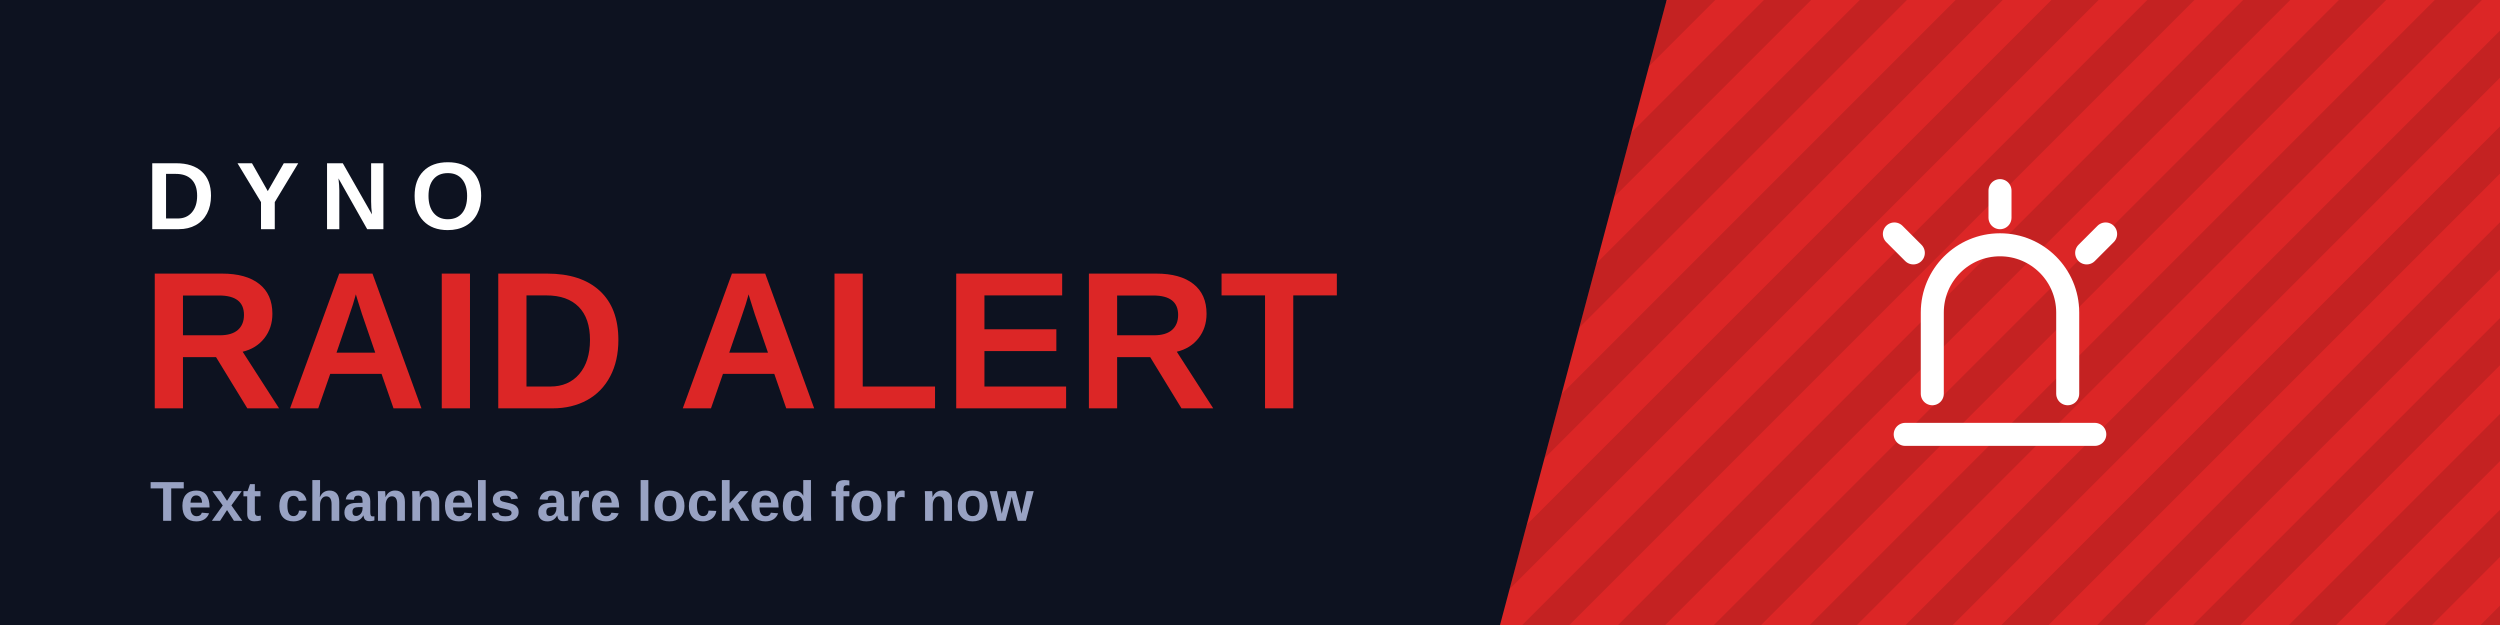
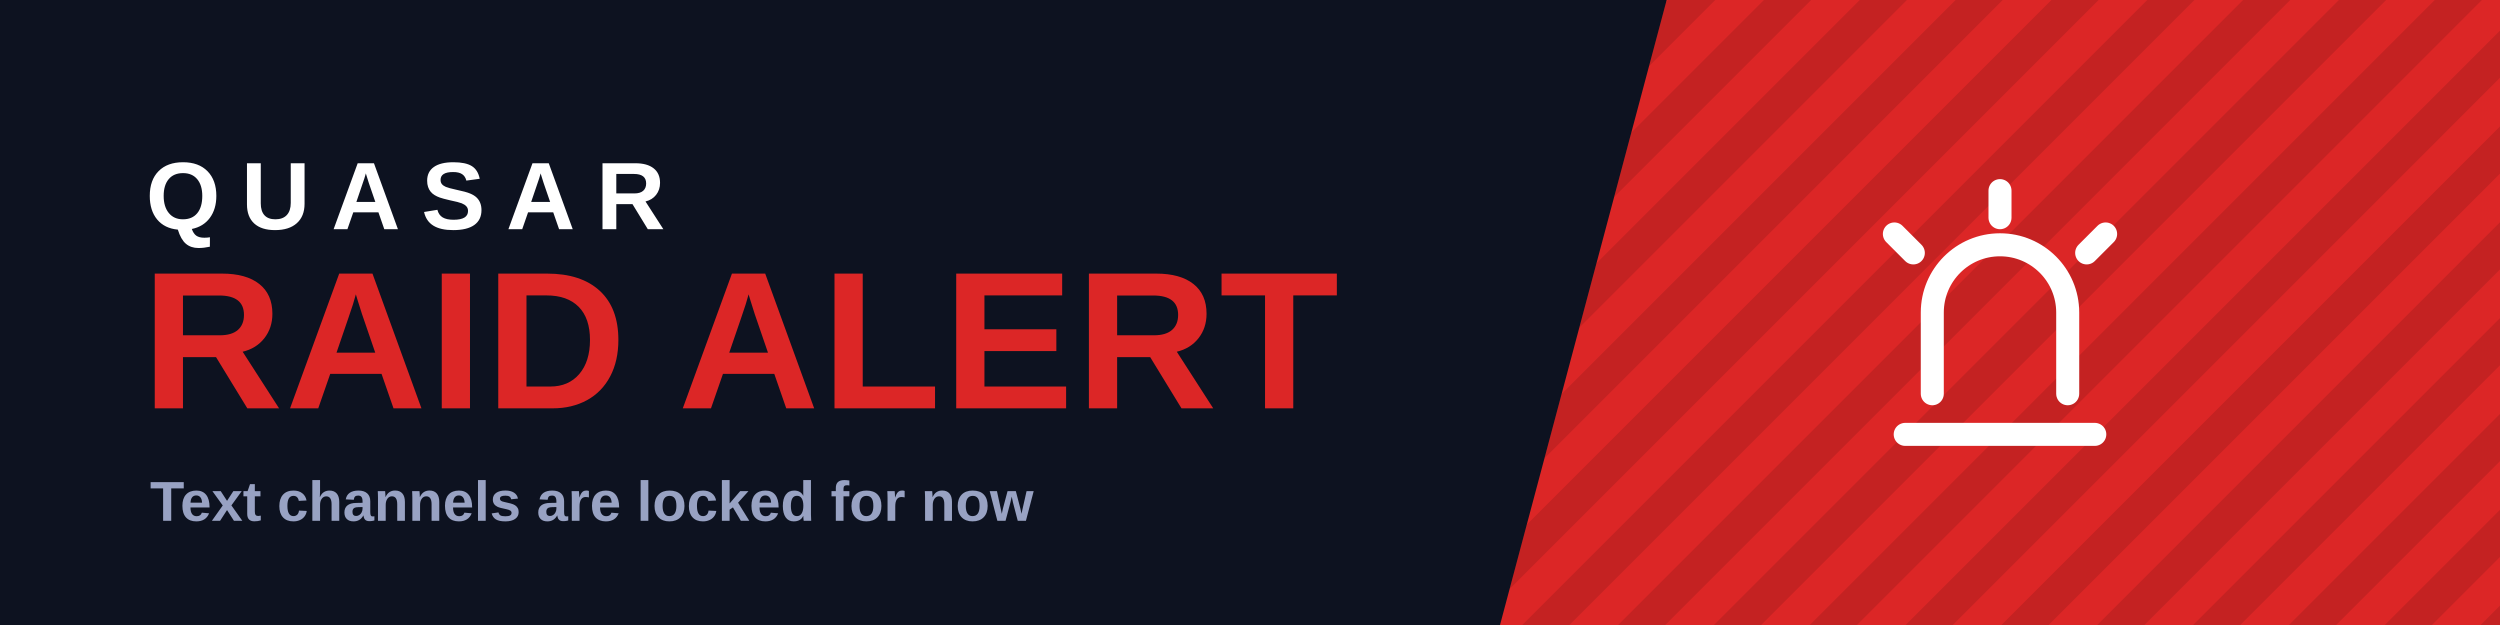
<svg xmlns="http://www.w3.org/2000/svg" width="1200" height="300" viewBox="0 0 1200 300">
  <defs>
    <clipPath id="slab">
      <path d="M800 0H1200V300H720Z" />
    </clipPath>
  </defs>
  <rect width="1200" height="300" fill="#0d1220" />
  <path d="M800 0H1200V300H720Z" fill="#dc2626" />
  <g clip-path="url(#slab)">
    <g stroke="#000" stroke-width="16" opacity=".11">
      <path d="M400 320L740 -20" />
      <path d="M446 320L786 -20" />
      <path d="M492 320L832 -20" />
      <path d="M538 320L878 -20" />
      <path d="M584 320L924 -20" />
      <path d="M630 320L970 -20" />
      <path d="M676 320L1016 -20" />
      <path d="M722 320L1062 -20" />
      <path d="M768 320L1108 -20" />
      <path d="M814 320L1154 -20" />
      <path d="M860 320L1200 -20" />
      <path d="M906 320L1246 -20" />
      <path d="M952 320L1292 -20" />
      <path d="M998 320L1338 -20" />
      <path d="M1044 320L1384 -20" />
      <path d="M1090 320L1430 -20" />
      <path d="M1136 320L1476 -20" />
      <path d="M1182 320L1522 -20" />
      <path d="M1228 320L1568 -20" />
      <path d="M1274 320L1614 -20" />
      <path d="M1320 320L1660 -20" />
      <path d="M1366 320L1706 -20" />
      <path d="M1412 320L1752 -20" />
      <path d="M1458 320L1798 -20" />
    </g>
  </g>
  <g transform="translate(882 72) scale(6.5)" fill="none" stroke="#fff" stroke-width="1.7" stroke-linecap="round" stroke-linejoin="round">
    <path d="M7 18v-6a5 5 0 0 1 10 0v6M5 21h14M12 3v2M4.2 6.2l1.4 1.4M19.8 6.2l-1.4 1.4" />
  </g>
-   <text x="70" y="110" font-family="'Segoe UI Black', 'Segoe UI', Arial, sans-serif" font-weight="900" font-size="46" letter-spacing="10" fill="#ffffff">DYNO</text>
+   <text x="70" y="110" font-family="'Segoe UI Black', 'Segoe UI', Arial, sans-serif" font-weight="900" font-size="46" letter-spacing="10" fill="#ffffff">QUASAR</text>
  <text x="68" y="196" font-family="'Segoe UI Black', 'Segoe UI', Arial, sans-serif" font-weight="900" font-size="94" letter-spacing="1" fill="#dc2626">RAID ALERT</text>
  <text x="72" y="250" font-family="'Segoe UI', Arial, sans-serif" font-weight="600" font-size="27" fill="#98a2c3">Text channels are locked for now</text>
</svg>
